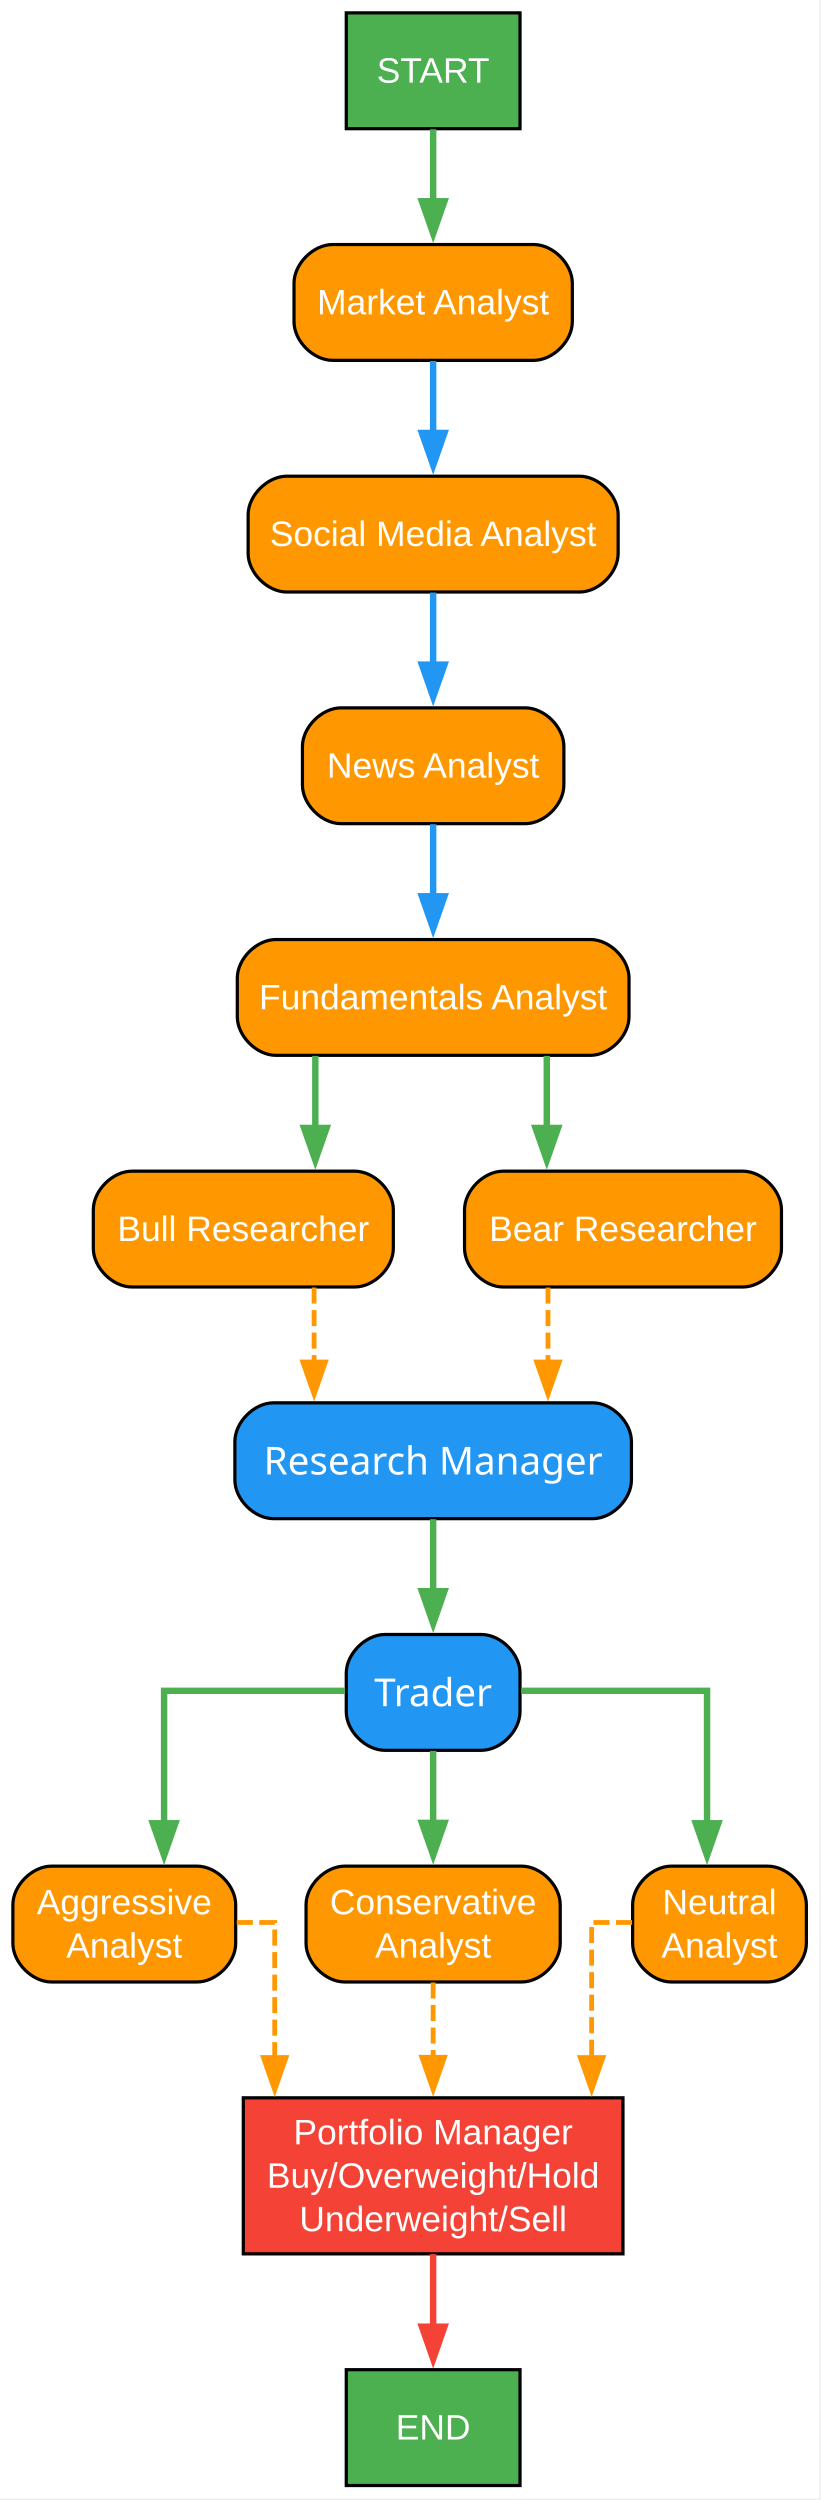
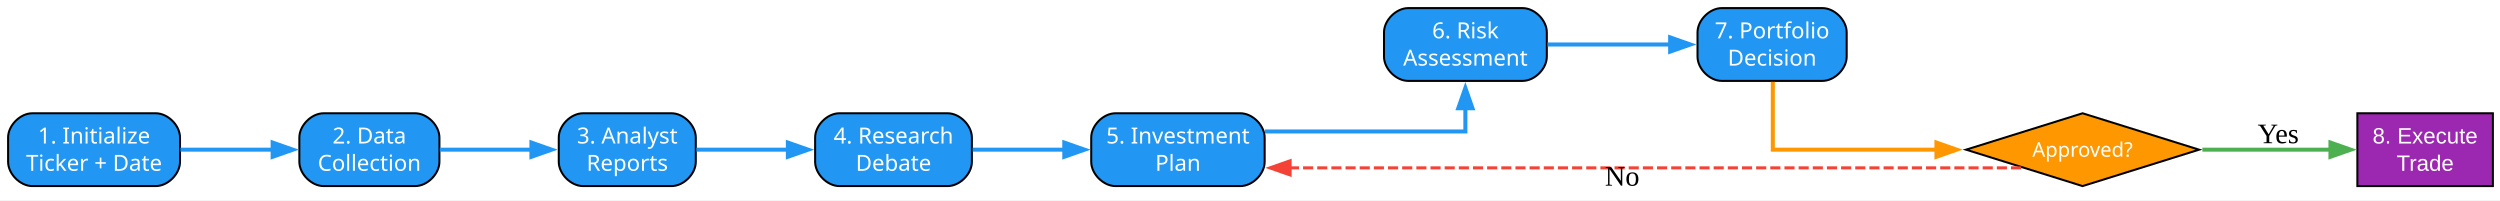
- <svg xmlns="http://www.w3.org/2000/svg" width="255pt" height="777pt" viewBox="0.00 0.00 255.00 777.00">
-   <g id="graph0" class="graph" transform="scale(1 1) rotate(0) translate(4 772.5)">
-     <polygon fill="white" stroke="none" points="-4,4 -4,-772.5 250.62,-772.5 250.62,4 -4,4" />
+ <svg xmlns="http://www.w3.org/2000/svg" width="1236pt" height="99pt" viewBox="0.00 0.00 1236.00 99.00">
+   <g id="graph0" class="graph" transform="scale(1 1) rotate(0) translate(4 95)">
+     <polygon fill="white" stroke="none" points="-4,4 -4,-95 1232.48,-95 1232.48,4 -4,4" />
    <g id="node1" class="node">
-       <polygon fill="#4caf50" stroke="black" points="157.62,-768.5 103.62,-768.5 103.62,-732.5 157.62,-732.5 157.62,-768.5" />
-       <text xml:space="preserve" text-anchor="middle" x="130.62" y="-746.8" font-family="Arial" font-size="11.00" fill="white">START</text>
+       <path fill="#2196f3" stroke="black" d="M73,-39C73,-39 12,-39 12,-39 6,-39 0,-33 0,-27 0,-27 0,-15 0,-15 0,-9 6,-3 12,-3 12,-3 73,-3 73,-3 79,-3 85,-9 85,-15 85,-15 85,-27 85,-27 85,-33 79,-39 73,-39" />
+       <text xml:space="preserve" text-anchor="middle" x="42.5" y="-24.05" font-family="Arial Bold" font-size="11.00" fill="white">1. Initialize</text>
+       <text xml:space="preserve" text-anchor="middle" x="42.5" y="-10.55" font-family="Arial Bold" font-size="11.00" fill="white">Ticker + Date</text>
    </g>
    <g id="node2" class="node">
-       <path fill="#ff9800" stroke="black" d="M161.88,-696.5C161.88,-696.5 99.38,-696.5 99.38,-696.5 93.38,-696.5 87.38,-690.5 87.38,-684.5 87.38,-684.5 87.38,-672.5 87.38,-672.5 87.38,-666.5 93.38,-660.5 99.38,-660.5 99.38,-660.5 161.88,-660.5 161.88,-660.5 167.88,-660.5 173.88,-666.5 173.88,-672.5 173.88,-672.5 173.88,-684.5 173.88,-684.5 173.88,-690.5 167.88,-696.5 161.88,-696.5" />
-       <text xml:space="preserve" text-anchor="middle" x="130.62" y="-674.8" font-family="Arial" font-size="11.00" fill="white">Market Analyst</text>
+       <path fill="#2196f3" stroke="black" d="M201.25,-39C201.25,-39 156,-39 156,-39 150,-39 144,-33 144,-27 144,-27 144,-15 144,-15 144,-9 150,-3 156,-3 156,-3 201.25,-3 201.25,-3 207.25,-3 213.25,-9 213.25,-15 213.25,-15 213.25,-27 213.25,-27 213.25,-33 207.25,-39 201.25,-39" />
+       <text xml:space="preserve" text-anchor="middle" x="178.62" y="-24.05" font-family="Arial Bold" font-size="11.00" fill="white">2. Data</text>
+       <text xml:space="preserve" text-anchor="middle" x="178.62" y="-10.55" font-family="Arial Bold" font-size="11.00" fill="white">Collection</text>
    </g>
    <g id="edge1" class="edge">
-       <path fill="none" stroke="#4caf50" stroke-width="2" d="M130.62,-732.33C130.62,-732.33 130.62,-709.94 130.62,-709.94" />
-       <polygon fill="#4caf50" stroke="#4caf50" stroke-width="2" points="134.13,-709.94 130.63,-699.94 127.13,-709.94 134.13,-709.94" />
+       <path fill="none" stroke="#2196f3" stroke-width="2" d="M85.2,-21C85.2,-21 130.8,-21 130.8,-21" />
+       <polygon fill="#2196f3" stroke="#2196f3" stroke-width="2" points="130.8,-24.5 140.8,-21 130.8,-17.5 130.8,-24.5" />
    </g>
    <g id="node3" class="node">
-       <path fill="#ff9800" stroke="black" d="M176.12,-624.5C176.12,-624.5 85.12,-624.5 85.12,-624.5 79.12,-624.5 73.12,-618.5 73.12,-612.5 73.12,-612.5 73.12,-600.5 73.12,-600.5 73.12,-594.5 79.12,-588.5 85.12,-588.5 85.12,-588.5 176.12,-588.5 176.12,-588.5 182.12,-588.5 188.12,-594.5 188.12,-600.5 188.12,-600.5 188.12,-612.5 188.12,-612.5 188.12,-618.5 182.12,-624.5 176.12,-624.5" />
-       <text xml:space="preserve" text-anchor="middle" x="130.62" y="-602.8" font-family="Arial" font-size="11.00" fill="white">Social Media Analyst</text>
+       <path fill="#2196f3" stroke="black" d="M328,-39C328,-39 284.25,-39 284.25,-39 278.25,-39 272.25,-33 272.25,-27 272.25,-27 272.25,-15 272.25,-15 272.25,-9 278.25,-3 284.25,-3 284.25,-3 328,-3 328,-3 334,-3 340,-9 340,-15 340,-15 340,-27 340,-27 340,-33 334,-39 328,-39" />
+       <text xml:space="preserve" text-anchor="middle" x="306.13" y="-24.05" font-family="Arial Bold" font-size="11.00" fill="white">3. Analyst</text>
+       <text xml:space="preserve" text-anchor="middle" x="306.13" y="-10.55" font-family="Arial Bold" font-size="11.00" fill="white">Reports</text>
    </g>
    <g id="edge2" class="edge">
-       <path fill="none" stroke="#2196f3" stroke-width="2" d="M130.62,-660.33C130.62,-660.33 130.62,-637.94 130.62,-637.94" />
-       <polygon fill="#2196f3" stroke="#2196f3" stroke-width="2" points="134.13,-637.94 130.63,-627.94 127.13,-637.94 134.13,-637.94" />
+       <path fill="none" stroke="#2196f3" stroke-width="2" d="M213.46,-21C213.46,-21 258.74,-21 258.74,-21" />
+       <polygon fill="#2196f3" stroke="#2196f3" stroke-width="2" points="258.74,-24.5 268.74,-21 258.74,-17.5 258.74,-24.5" />
    </g>
    <g id="node4" class="node">
-       <path fill="#ff9800" stroke="black" d="M159.25,-552.5C159.25,-552.5 102,-552.5 102,-552.5 96,-552.5 90,-546.5 90,-540.5 90,-540.5 90,-528.5 90,-528.5 90,-522.5 96,-516.5 102,-516.5 102,-516.5 159.25,-516.5 159.25,-516.5 165.25,-516.5 171.25,-522.5 171.25,-528.5 171.25,-528.5 171.25,-540.5 171.25,-540.5 171.25,-546.5 165.25,-552.5 159.25,-552.5" />
-       <text xml:space="preserve" text-anchor="middle" x="130.62" y="-530.8" font-family="Arial" font-size="11.00" fill="white">News Analyst</text>
+       <path fill="#2196f3" stroke="black" d="M464.5,-39C464.5,-39 411,-39 411,-39 405,-39 399,-33 399,-27 399,-27 399,-15 399,-15 399,-9 405,-3 411,-3 411,-3 464.5,-3 464.5,-3 470.5,-3 476.5,-9 476.5,-15 476.5,-15 476.5,-27 476.5,-27 476.5,-33 470.5,-39 464.5,-39" />
+       <text xml:space="preserve" text-anchor="middle" x="437.75" y="-24.05" font-family="Arial Bold" font-size="11.00" fill="white">4. Research</text>
+       <text xml:space="preserve" text-anchor="middle" x="437.75" y="-10.55" font-family="Arial Bold" font-size="11.00" fill="white">Debate</text>
    </g>
    <g id="edge3" class="edge">
-       <path fill="none" stroke="#2196f3" stroke-width="2" d="M130.62,-588.33C130.62,-588.33 130.62,-565.94 130.62,-565.94" />
-       <polygon fill="#2196f3" stroke="#2196f3" stroke-width="2" points="134.13,-565.94 130.63,-555.94 127.13,-565.94 134.13,-565.94" />
+       <path fill="none" stroke="#2196f3" stroke-width="2" d="M340.36,-21C340.36,-21 385.53,-21 385.53,-21" />
+       <polygon fill="#2196f3" stroke="#2196f3" stroke-width="2" points="385.53,-24.5 395.53,-21 385.53,-17.5 385.53,-24.5" />
    </g>
    <g id="node5" class="node">
-       <path fill="#ff9800" stroke="black" d="M179.5,-480.5C179.5,-480.5 81.75,-480.5 81.75,-480.5 75.75,-480.5 69.75,-474.5 69.75,-468.5 69.75,-468.5 69.75,-456.5 69.75,-456.5 69.75,-450.5 75.75,-444.5 81.75,-444.5 81.75,-444.5 179.5,-444.5 179.5,-444.5 185.5,-444.5 191.5,-450.5 191.5,-456.5 191.5,-456.5 191.5,-468.5 191.5,-468.5 191.5,-474.5 185.5,-480.5 179.5,-480.5" />
-       <text xml:space="preserve" text-anchor="middle" x="130.62" y="-458.8" font-family="Arial" font-size="11.00" fill="white">Fundamentals Analyst</text>
+       <path fill="#2196f3" stroke="black" d="M609.25,-39C609.25,-39 547.5,-39 547.5,-39 541.5,-39 535.5,-33 535.5,-27 535.5,-27 535.5,-15 535.5,-15 535.5,-9 541.5,-3 547.5,-3 547.5,-3 609.25,-3 609.25,-3 615.25,-3 621.25,-9 621.25,-15 621.25,-15 621.25,-27 621.25,-27 621.25,-33 615.25,-39 609.25,-39" />
+       <text xml:space="preserve" text-anchor="middle" x="578.38" y="-24.05" font-family="Arial Bold" font-size="11.00" fill="white">5. Investment</text>
+       <text xml:space="preserve" text-anchor="middle" x="578.38" y="-10.55" font-family="Arial Bold" font-size="11.00" fill="white">Plan</text>
    </g>
    <g id="edge4" class="edge">
-       <path fill="none" stroke="#2196f3" stroke-width="2" d="M130.62,-516.33C130.62,-516.33 130.62,-493.94 130.62,-493.94" />
-       <polygon fill="#2196f3" stroke="#2196f3" stroke-width="2" points="134.13,-493.94 130.63,-483.94 127.13,-493.94 134.13,-493.94" />
+       <path fill="none" stroke="#2196f3" stroke-width="2" d="M476.92,-21C476.92,-21 522.19,-21 522.19,-21" />
+       <polygon fill="#2196f3" stroke="#2196f3" stroke-width="2" points="522.19,-24.5 532.19,-21 522.19,-17.5 522.19,-24.5" />
    </g>
    <g id="node6" class="node">
-       <path fill="#ff9800" stroke="black" d="M106.25,-408.5C106.25,-408.5 37,-408.5 37,-408.5 31,-408.5 25,-402.5 25,-396.5 25,-396.5 25,-384.5 25,-384.5 25,-378.5 31,-372.5 37,-372.5 37,-372.5 106.25,-372.5 106.25,-372.5 112.25,-372.5 118.25,-378.5 118.25,-384.5 118.25,-384.5 118.25,-396.5 118.25,-396.5 118.25,-402.5 112.25,-408.5 106.25,-408.5" />
-       <text xml:space="preserve" text-anchor="middle" x="71.62" y="-386.8" font-family="Arial" font-size="11.00" fill="white">Bull Researcher</text>
+       <path fill="#2196f3" stroke="black" d="M748.75,-91C748.75,-91 692.25,-91 692.25,-91 686.25,-91 680.25,-85 680.25,-79 680.25,-79 680.25,-67 680.25,-67 680.25,-61 686.25,-55 692.25,-55 692.25,-55 748.75,-55 748.75,-55 754.75,-55 760.75,-61 760.75,-67 760.75,-67 760.75,-79 760.75,-79 760.75,-85 754.75,-91 748.75,-91" />
+       <text xml:space="preserve" text-anchor="middle" x="720.5" y="-76.05" font-family="Arial Bold" font-size="11.00" fill="white">6. Risk</text>
+       <text xml:space="preserve" text-anchor="middle" x="720.5" y="-62.55" font-family="Arial Bold" font-size="11.00" fill="white">Assessment</text>
    </g>
    <g id="edge5" class="edge">
-       <path fill="none" stroke="#4caf50" stroke-width="2" d="M94,-444.33C94,-444.33 94,-421.94 94,-421.94" />
-       <polygon fill="#4caf50" stroke="#4caf50" stroke-width="2" points="97.5,-421.94 94,-411.94 90.5,-421.94 97.5,-421.94" />
+       <path fill="none" stroke="#2196f3" stroke-width="2" d="M621.4,-30C663.22,-30 720.48,-30 720.48,-30 720.48,-30 720.48,-41.49 720.48,-41.49" />
+       <polygon fill="#2196f3" stroke="#2196f3" stroke-width="2" points="716.98,-41.49 720.48,-51.49 723.98,-41.49 716.98,-41.49" />
    </g>
    <g id="node7" class="node">
-       <path fill="#ff9800" stroke="black" d="M226.88,-408.5C226.88,-408.5 152.38,-408.5 152.38,-408.5 146.38,-408.5 140.38,-402.5 140.38,-396.5 140.38,-396.5 140.38,-384.5 140.38,-384.5 140.38,-378.5 146.38,-372.5 152.38,-372.5 152.38,-372.5 226.88,-372.5 226.88,-372.5 232.88,-372.5 238.88,-378.5 238.88,-384.5 238.88,-384.5 238.88,-396.5 238.88,-396.5 238.88,-402.5 232.88,-408.5 226.88,-408.5" />
-       <text xml:space="preserve" text-anchor="middle" x="189.62" y="-386.8" font-family="Arial" font-size="11.00" fill="white">Bear Researcher</text>
+       <path fill="#2196f3" stroke="black" d="M897,-91C897,-91 847.25,-91 847.25,-91 841.25,-91 835.25,-85 835.25,-79 835.25,-79 835.25,-67 835.25,-67 835.25,-61 841.25,-55 847.25,-55 847.25,-55 897,-55 897,-55 903,-55 909,-61 909,-67 909,-67 909,-79 909,-79 909,-85 903,-91 897,-91" />
+       <text xml:space="preserve" text-anchor="middle" x="872.13" y="-76.05" font-family="Arial Bold" font-size="11.00" fill="white">7. Portfolio</text>
+       <text xml:space="preserve" text-anchor="middle" x="872.13" y="-62.55" font-family="Arial Bold" font-size="11.00" fill="white">Decision</text>
    </g>
    <g id="edge6" class="edge">
-       <path fill="none" stroke="#4caf50" stroke-width="2" d="M165.94,-444.33C165.94,-444.33 165.94,-421.94 165.94,-421.94" />
-       <polygon fill="#4caf50" stroke="#4caf50" stroke-width="2" points="169.44,-421.94 165.94,-411.94 162.44,-421.94 169.44,-421.94" />
+       <path fill="none" stroke="#2196f3" stroke-width="2" d="M761.13,-73C761.13,-73 821.73,-73 821.73,-73" />
+       <polygon fill="#2196f3" stroke="#2196f3" stroke-width="2" points="821.73,-76.5 831.73,-73 821.73,-69.5 821.73,-76.5" />
    </g>
    <g id="node8" class="node">
-       <path fill="#2196f3" stroke="black" d="M180.25,-336.5C180.25,-336.5 81,-336.5 81,-336.5 75,-336.5 69,-330.5 69,-324.5 69,-324.5 69,-312.5 69,-312.5 69,-306.5 75,-300.5 81,-300.5 81,-300.5 180.25,-300.5 180.25,-300.5 186.25,-300.5 192.25,-306.5 192.25,-312.5 192.25,-312.5 192.25,-324.5 192.25,-324.5 192.25,-330.5 186.25,-336.5 180.25,-336.5" />
-       <text xml:space="preserve" text-anchor="middle" x="130.62" y="-314.23" font-family="Arial Bold" font-size="12.00" fill="white">Research Manager</text>
+       <polygon fill="#ff9800" stroke="black" points="1025.62,-39 968,-21 1025.62,-3 1083.23,-21 1025.62,-39" />
+       <text xml:space="preserve" text-anchor="middle" x="1025.62" y="-17.5" font-family="Arial Bold" font-size="10.00" fill="white">Approved?</text>
    </g>
    <g id="edge7" class="edge">
-       <path fill="none" stroke="#ff9800" stroke-width="1.5" stroke-dasharray="5,2" d="M93.62,-372.33C93.62,-372.33 93.62,-349.18 93.62,-349.18" />
-       <polygon fill="#ff9800" stroke="#ff9800" stroke-width="1.5" points="97.13,-349.18 93.63,-339.18 90.13,-349.18 97.13,-349.18" />
+       <path fill="none" stroke="#ff9800" stroke-width="2" d="M872.48,-54.52C872.48,-39.57 872.48,-21 872.48,-21 872.48,-21 953.38,-21 953.38,-21" />
+       <polygon fill="#ff9800" stroke="#ff9800" stroke-width="2" points="953.38,-24.5 963.38,-21 953.38,-17.5 953.38,-24.5" />
+     </g>
+     <g id="edge9" class="edge">
+       <path fill="none" stroke="#f44336" stroke-width="1.5" stroke-dasharray="5,2" d="M995.23,-12C995.23,-12 633.83,-12 633.83,-12" />
+       <polygon fill="#f44336" stroke="#f44336" stroke-width="1.5" points="633.83,-8.5 623.83,-12 633.83,-15.5 633.83,-8.5" />
+       <text xml:space="preserve" text-anchor="middle" x="798" y="-3.2" font-family="Times New Roman,serif" font-size="14.00">No</text>
+     </g>
+     <g id="node9" class="node">
+       <polygon fill="#9c27b0" stroke="black" points="1228.48,-39 1161.48,-39 1161.48,-3 1228.48,-3 1228.48,-39" />
+       <text xml:space="preserve" text-anchor="middle" x="1194.98" y="-24.05" font-family="Arial" font-size="11.00" fill="white">8. Execute</text>
+       <text xml:space="preserve" text-anchor="middle" x="1194.98" y="-10.55" font-family="Arial" font-size="11.00" fill="white">Trade</text>
    </g>
    <g id="edge8" class="edge">
-       <path fill="none" stroke="#ff9800" stroke-width="1.5" stroke-dasharray="5,2" d="M166.31,-372.33C166.31,-372.33 166.31,-349.18 166.31,-349.18" />
-       <polygon fill="#ff9800" stroke="#ff9800" stroke-width="1.5" points="169.81,-349.18 166.31,-339.18 162.81,-349.18 169.81,-349.18" />
-     </g>
-     <g id="node9" class="node">
-       <path fill="#2196f3" stroke="black" d="M145.62,-264.5C145.62,-264.5 115.62,-264.5 115.62,-264.5 109.62,-264.5 103.62,-258.5 103.62,-252.5 103.62,-252.5 103.62,-240.5 103.62,-240.5 103.62,-234.5 109.62,-228.5 115.62,-228.5 115.62,-228.5 145.62,-228.5 145.62,-228.5 151.62,-228.5 157.62,-234.5 157.62,-240.5 157.62,-240.5 157.62,-252.5 157.62,-252.5 157.62,-258.5 151.62,-264.5 145.62,-264.5" />
-       <text xml:space="preserve" text-anchor="middle" x="130.62" y="-242.22" font-family="Arial Bold" font-size="12.00" fill="white">Trader</text>
-     </g>
-     <g id="edge9" class="edge">
-       <path fill="none" stroke="#4caf50" stroke-width="2" d="M130.62,-300.33C130.62,-300.33 130.62,-277.94 130.62,-277.94" />
-       <polygon fill="#4caf50" stroke="#4caf50" stroke-width="2" points="134.13,-277.94 130.63,-267.94 127.13,-277.94 134.13,-277.94" />
-     </g>
-     <g id="node10" class="node">
-       <path fill="#ff9800" stroke="black" d="M57.25,-192.5C57.25,-192.5 12,-192.5 12,-192.5 6,-192.5 0,-186.5 0,-180.5 0,-180.5 0,-168.5 0,-168.5 0,-162.5 6,-156.5 12,-156.5 12,-156.5 57.25,-156.5 57.25,-156.5 63.25,-156.5 69.25,-162.5 69.25,-168.5 69.25,-168.5 69.25,-180.5 69.25,-180.5 69.25,-186.5 63.25,-192.5 57.25,-192.5" />
-       <text xml:space="preserve" text-anchor="middle" x="34.62" y="-177.55" font-family="Arial" font-size="11.00" fill="white">Aggressive</text>
-       <text xml:space="preserve" text-anchor="middle" x="34.62" y="-164.05" font-family="Arial" font-size="11.00" fill="white">Analyst</text>
-     </g>
-     <g id="edge10" class="edge">
-       <path fill="none" stroke="#4caf50" stroke-width="2" d="M103.24,-247C78.85,-247 47,-247 47,-247 47,-247 47,-205.82 47,-205.82" />
-       <polygon fill="#4caf50" stroke="#4caf50" stroke-width="2" points="50.5,-205.82 47,-195.82 43.5,-205.82 50.5,-205.82" />
-     </g>
-     <g id="node11" class="node">
-       <path fill="#ff9800" stroke="black" d="M158.12,-192.5C158.12,-192.5 103.12,-192.5 103.12,-192.5 97.12,-192.5 91.12,-186.5 91.12,-180.5 91.12,-180.5 91.12,-168.5 91.12,-168.5 91.12,-162.5 97.12,-156.5 103.12,-156.5 103.12,-156.5 158.12,-156.5 158.12,-156.5 164.12,-156.5 170.12,-162.5 170.12,-168.5 170.12,-168.5 170.12,-180.5 170.12,-180.5 170.12,-186.5 164.12,-192.5 158.12,-192.5" />
-       <text xml:space="preserve" text-anchor="middle" x="130.62" y="-177.55" font-family="Arial" font-size="11.00" fill="white">Conservative</text>
-       <text xml:space="preserve" text-anchor="middle" x="130.62" y="-164.05" font-family="Arial" font-size="11.00" fill="white">Analyst</text>
-     </g>
-     <g id="edge11" class="edge">
-       <path fill="none" stroke="#4caf50" stroke-width="2" d="M130.62,-228.33C130.62,-228.33 130.62,-205.94 130.62,-205.94" />
-       <polygon fill="#4caf50" stroke="#4caf50" stroke-width="2" points="134.13,-205.94 130.63,-195.94 127.13,-205.94 134.13,-205.94" />
-     </g>
-     <g id="node12" class="node">
-       <path fill="#ff9800" stroke="black" d="M234.62,-192.5C234.62,-192.5 204.62,-192.5 204.62,-192.5 198.62,-192.5 192.62,-186.5 192.62,-180.5 192.62,-180.5 192.62,-168.5 192.62,-168.5 192.62,-162.5 198.62,-156.5 204.62,-156.5 204.62,-156.5 234.62,-156.5 234.62,-156.5 240.62,-156.5 246.62,-162.5 246.62,-168.5 246.62,-168.5 246.62,-180.5 246.62,-180.5 246.62,-186.5 240.62,-192.5 234.62,-192.5" />
-       <text xml:space="preserve" text-anchor="middle" x="219.62" y="-177.55" font-family="Arial" font-size="11.00" fill="white">Neutral</text>
-       <text xml:space="preserve" text-anchor="middle" x="219.62" y="-164.05" font-family="Arial" font-size="11.00" fill="white">Analyst</text>
-     </g>
-     <g id="edge12" class="edge">
-       <path fill="none" stroke="#4caf50" stroke-width="2" d="M158.03,-247C182.91,-247 215.75,-247 215.75,-247 215.75,-247 215.75,-205.82 215.75,-205.82" />
-       <polygon fill="#4caf50" stroke="#4caf50" stroke-width="2" points="219.25,-205.82 215.75,-195.82 212.25,-205.82 219.25,-205.82" />
-     </g>
-     <g id="node13" class="node">
-       <polygon fill="#f44336" stroke="black" points="189.62,-120.5 71.62,-120.5 71.62,-72 189.62,-72 189.62,-120.5" />
-       <text xml:space="preserve" text-anchor="middle" x="130.62" y="-106.05" font-family="Arial" font-size="11.00" fill="white">Portfolio Manager</text>
-       <text xml:space="preserve" text-anchor="middle" x="130.62" y="-92.55" font-family="Arial" font-size="11.00" fill="white">Buy/Overweight/Hold</text>
-       <text xml:space="preserve" text-anchor="middle" x="130.62" y="-79.05" font-family="Arial" font-size="11.00" fill="white">Underweight/Sell</text>
-     </g>
-     <g id="edge13" class="edge">
-       <path fill="none" stroke="#ff9800" stroke-width="1.5" stroke-dasharray="5,2" d="M69.58,-175C76.34,-175 81.38,-175 81.38,-175 81.38,-175 81.38,-133.01 81.38,-133.01" />
-       <polygon fill="#ff9800" stroke="#ff9800" stroke-width="1.5" points="84.88,-133.01 81.38,-123.01 77.88,-133.01 84.88,-133.01" />
-     </g>
-     <g id="edge14" class="edge">
-       <path fill="none" stroke="#ff9800" stroke-width="1.5" stroke-dasharray="5,2" d="M130.62,-156.35C130.62,-156.35 130.62,-133.09 130.62,-133.09" />
-       <polygon fill="#ff9800" stroke="#ff9800" stroke-width="1.5" points="134.13,-133.09 130.63,-123.09 127.13,-133.09 134.13,-133.09" />
-     </g>
-     <g id="edge15" class="edge">
-       <path fill="none" stroke="#ff9800" stroke-width="1.5" stroke-dasharray="5,2" d="M192.45,-175C185.46,-175 179.88,-175 179.88,-175 179.88,-175 179.88,-133.01 179.88,-133.01" />
-       <polygon fill="#ff9800" stroke="#ff9800" stroke-width="1.5" points="183.38,-133.01 179.88,-123.01 176.38,-133.01 183.38,-133.01" />
-     </g>
-     <g id="node14" class="node">
-       <polygon fill="#4caf50" stroke="black" points="157.62,-36 103.62,-36 103.62,0 157.62,0 157.62,-36" />
-       <text xml:space="preserve" text-anchor="middle" x="130.62" y="-14.3" font-family="Arial" font-size="11.00" fill="white">END</text>
-     </g>
-     <g id="edge16" class="edge">
-       <path fill="none" stroke="#f44336" stroke-width="2" d="M130.62,-71.92C130.62,-71.92 130.62,-49.37 130.62,-49.37" />
-       <polygon fill="#f44336" stroke="#f44336" stroke-width="2" points="134.13,-49.37 130.63,-39.37 127.13,-49.37 134.13,-49.37" />
+       <path fill="none" stroke="#4caf50" stroke-width="2" d="M1084.85,-21C1084.85,-21 1148.18,-21 1148.18,-21" />
+       <polygon fill="#4caf50" stroke="#4caf50" stroke-width="2" points="1148.18,-24.5 1158.18,-21 1148.18,-17.5 1148.18,-24.5" />
+       <text xml:space="preserve" text-anchor="middle" x="1122.36" y="-24.2" font-family="Times New Roman,serif" font-size="14.00">Yes</text>
    </g>
  </g>
</svg>
